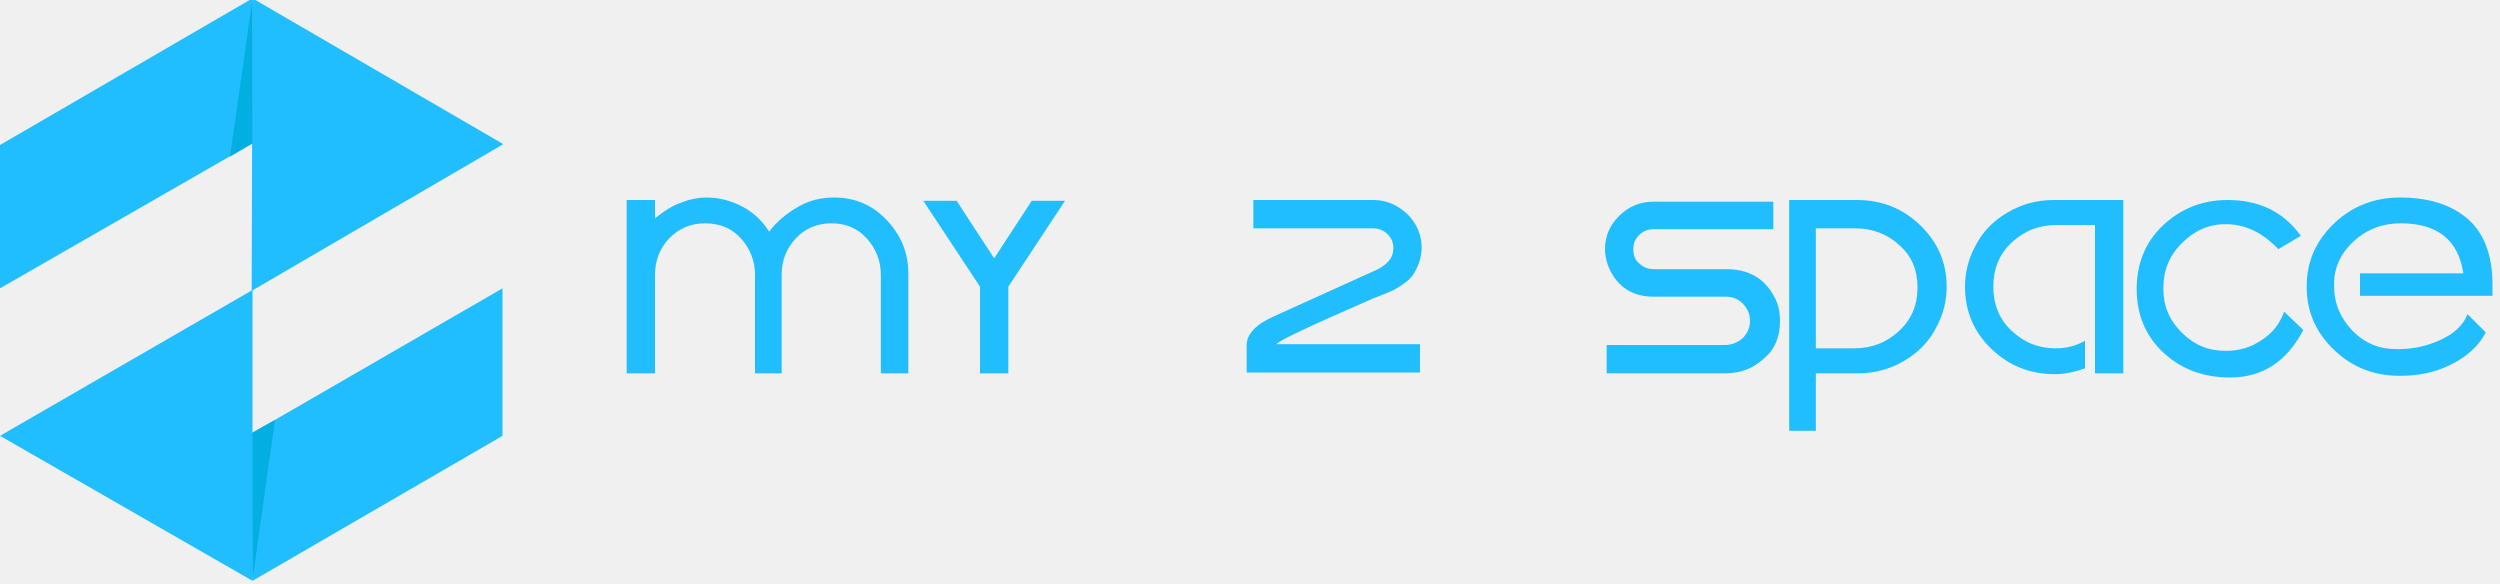
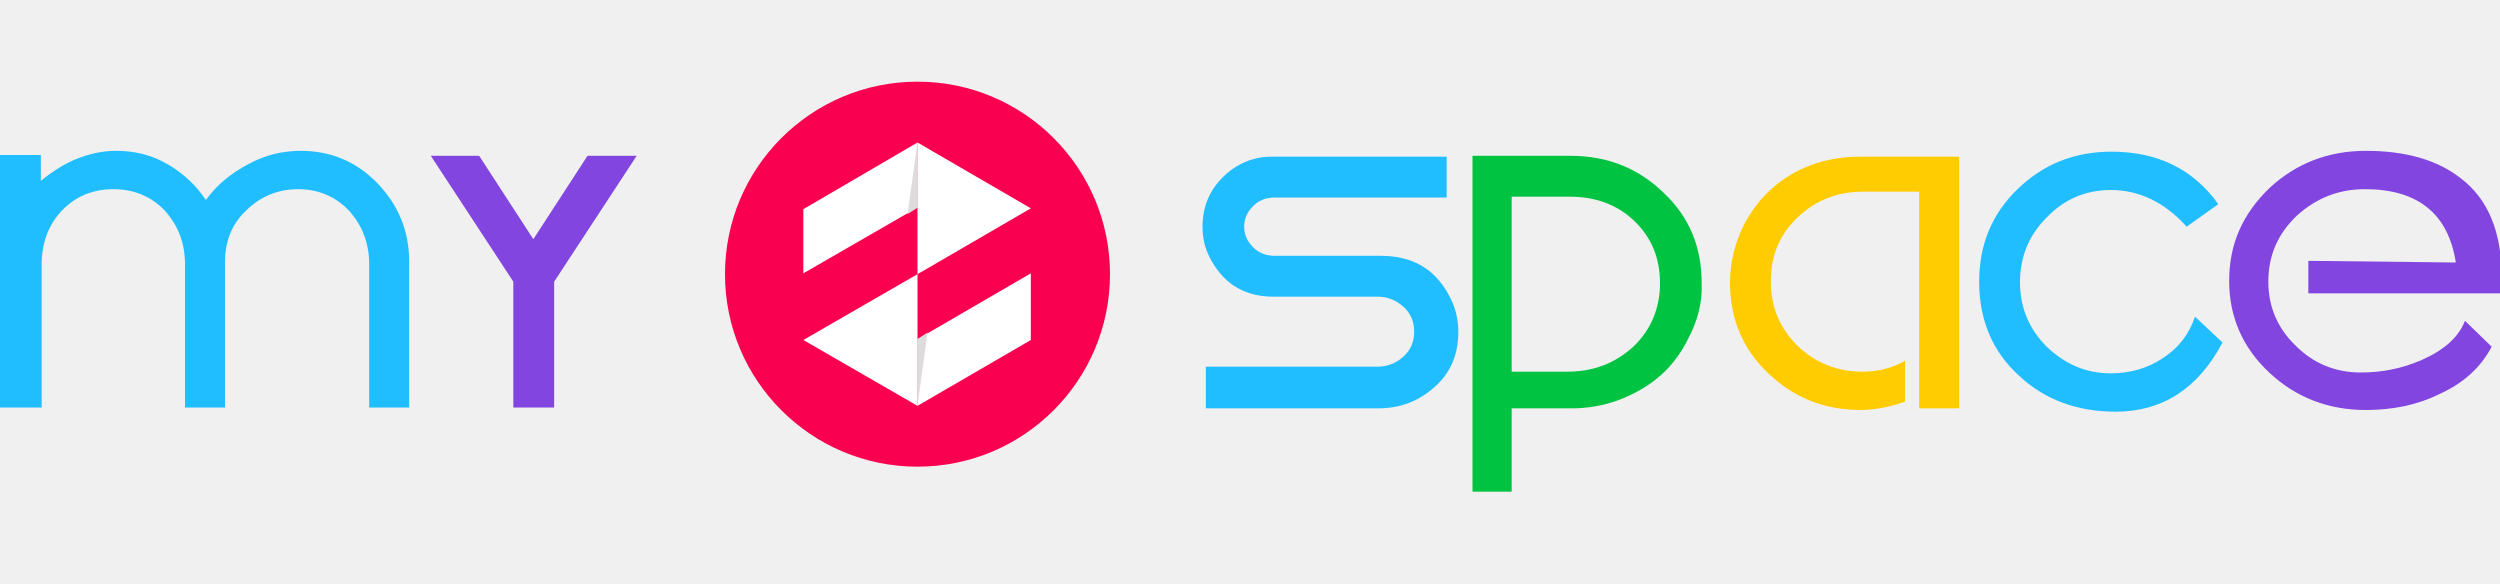
<svg xmlns="http://www.w3.org/2000/svg" version="1.1" id="图层_1" x="0px" y="0px" viewBox="0 0 300 70" style="enable-background:new 0 0 300 70;" xml:space="preserve">
  <style type="text/css">
	.st0{fill:#20BEFF;}
- 	.st1{fill:#03AEE2;}
+ 	.st1{fill:#8245E0;}
+ 	.st2{fill:#00C341;}
+ 	.st3{fill:#FFCC01;}
+ 	.st4{fill-rule:evenodd;clip-rule:evenodd;fill:#F90050;}
+ 	.st5{fill:#FFFFFF;}
+ 	.st6{fill:#DCDCDC;}
</style>
  <g>
-     <polygon class="st0" points="30.2,52 60.3,34.6 60.3,52.3 30.3,69.7  " />
-     <polygon class="st0" points="0,17.4 30.3,-0.2 30.3,17.2 0,34.6  " />
-     <polygon class="st0" points="30.3,-0.2 60.4,17.3 30.2,34.9  " />
-     <polygon class="st0" points="30.3,34.8 0,52.3 30.3,69.7  " />
-     <polygon class="st1" points="30.3,-0.2 27.6,18.8 30.3,17.2  " />
-     <polygon class="st1" points="30.3,69.6 33,50.4 30.3,51.9  " />
-   </g>
-   <g>
-     <path class="st0" d="M93.9,44.8h-3.3V33c0-1.7-0.6-3.2-1.7-4.4c-1.1-1.2-2.5-1.8-4.3-1.8c-1.7,0-3.1,0.6-4.3,1.8   c-1.1,1.2-1.7,2.6-1.7,4.4v11.8h-3.4V24h3.4v2.2c1.1-0.9,2.1-1.5,2.9-1.8c1-0.4,2.1-0.7,3.3-0.7c1.5,0,3,0.4,4.3,1.1   c1.3,0.7,2.4,1.7,3.2,3c0.9-1.2,2.1-2.2,3.5-3c1.4-0.8,2.8-1.1,4.3-1.1c2.5,0,4.6,0.9,6.3,2.7c1.7,1.8,2.6,3.9,2.6,6.4v12h-3.3V33   c0-1.7-0.6-3.2-1.7-4.4s-2.5-1.8-4.2-1.8c-1.7,0-3.2,0.6-4.3,1.8c-1.1,1.2-1.7,2.6-1.7,4.3V44.8z" />
-     <path class="st0" d="M110.8,24.1h4l4.5,6.9l4.5-6.9h4L121,34.4v10.4h-3.4V34.4L110.8,24.1z" />
-     <path class="st0" d="M149.6,44.8v-3.4c0-1.3,1.1-2.5,3.4-3.5l11.7-5.3c1.7-0.7,2.5-1.6,2.5-2.8c0-0.7-0.2-1.2-0.7-1.7   c-0.5-0.5-1.1-0.7-1.8-0.7h-14.3V24h14.4c1.6,0,2.9,0.6,4.1,1.7c1.1,1.1,1.7,2.5,1.7,4c0,1-0.3,2-0.8,2.9c-0.4,0.8-1.2,1.4-2.2,2   c-0.3,0.2-1.2,0.6-2.8,1.2c-7.8,3.4-11.6,5.2-11.6,5.5h17.2v3.4H149.6z" />
-     <path class="st0" d="M192.8,44.8v-3.4h14.2c0.8,0,1.5-0.3,2.1-0.8c0.6-0.6,0.9-1.3,0.9-2.1c0-0.8-0.3-1.5-0.9-2.1   c-0.6-0.6-1.3-0.8-2.1-0.8h-8.6c-2.2,0-3.9-0.9-5-2.8c-0.5-0.9-0.8-1.9-0.8-2.9c0-1.6,0.6-2.9,1.7-4s2.5-1.7,4.1-1.7h14.4v3.3   h-14.3c-0.7,0-1.3,0.2-1.8,0.7c-0.5,0.5-0.7,1-0.7,1.7c0,0.7,0.2,1.3,0.7,1.7c0.5,0.5,1.1,0.7,1.8,0.7h8.7c2.5,0,4.4,1,5.6,3.1   c0.6,1,0.8,2,0.8,3.1c0,1.9-0.6,3.4-1.9,4.5c-1.3,1.2-2.8,1.8-4.7,1.8H192.8z" />
-     <path class="st0" d="M232.4,39.2c-0.9,1.8-2.2,3.1-3.9,4.1c-1.7,1-3.5,1.5-5.6,1.5h-5v6.9h-3.2V24h8.1c3,0,5.5,1,7.6,3   s3.2,4.5,3.2,7.4C233.6,36.1,233.2,37.7,232.4,39.2z M217.9,41.8h4.6c2.1,0,3.9-0.7,5.4-2.1c1.5-1.4,2.2-3.1,2.2-5.2   c0-2.1-0.7-3.8-2.2-5.1c-1.4-1.3-3.2-2-5.3-2h-4.7V41.8z" />
-     <path class="st0" d="M251.4,44.8V27h-4.6c-2.1,0-3.9,0.7-5.4,2.1c-1.5,1.4-2.2,3.2-2.2,5.3c0,2.1,0.7,3.9,2.2,5.3   c1.5,1.4,3.2,2.1,5.3,2.1c1.3,0,2.4-0.3,3.5-0.9v3.3c-1.4,0.5-2.6,0.7-3.6,0.7c-3,0-5.5-1-7.6-3s-3.2-4.5-3.2-7.5   c0-1.7,0.4-3.3,1.2-4.8c0.9-1.8,2.2-3.1,3.9-4.1c1.7-1,3.5-1.5,5.6-1.5h8.3v20.8H251.4z" />
-     <path class="st0" d="M273.4,29.9c-1.9-2-4-3-6.3-3c-2.1,0-3.8,0.8-5.3,2.3s-2.2,3.3-2.2,5.4c0,2.1,0.7,3.8,2.2,5.3   c1.5,1.5,3.2,2.2,5.3,2.2c1.6,0,3-0.4,4.3-1.3c1.3-0.8,2.2-2,2.7-3.4l2.3,2.2c-2,3.8-4.9,5.7-8.8,5.7c-3.2,0-5.8-1-7.9-2.9   c-2.2-2-3.3-4.6-3.3-7.7c0-3,1-5.6,3.1-7.6s4.7-3.1,7.8-3.1c3.8,0,6.7,1.4,8.8,4.3L273.4,29.9z" />
-     <path class="st0" d="M295.6,32.8c-0.6-4-3.1-6-7.5-6c-2.2,0-4.1,0.7-5.7,2.2s-2.4,3.3-2.3,5.4c0,2.1,0.8,3.8,2.2,5.3   c1.5,1.5,3.2,2.2,5.3,2.2c1.8,0,3.4-0.3,5-1c1.9-0.8,3-1.9,3.5-3.2l2.2,2.2c-0.9,1.7-2.4,3-4.3,3.9c-1.8,0.9-3.8,1.3-6,1.3   c-3.1,0-5.7-1-7.9-3.1s-3.3-4.6-3.3-7.6c0-3,1.1-5.5,3.3-7.6c2.2-2.1,4.9-3.1,7.9-3.1c3.3,0,5.9,0.8,7.8,2.3   c2.2,1.7,3.3,4.5,3.3,8.1c0,0.4,0,0.9,0,1.4h-15.9v-2.7L295.6,32.8L295.6,32.8z" />
+     <path class="st0" d="M27,48.9h-4.8V31.7c0-2.5-0.8-4.6-2.4-6.4c-1.6-1.7-3.7-2.6-6.2-2.6c-2.5,0-4.6,0.9-6.2,2.6   c-1.6,1.7-2.4,3.9-2.4,6.4v17.2H0V18.6h4.9v3.1c1.6-1.3,3-2.1,4.2-2.6c1.5-0.6,3.1-1,4.8-1c2.3,0,4.3,0.5,6.2,1.6   c1.9,1.1,3.4,2.5,4.6,4.3c1.3-1.8,3-3.2,5.1-4.3c2-1.1,4.1-1.6,6.3-1.6c3.6,0,6.7,1.3,9.2,3.9c2.5,2.6,3.8,5.7,3.8,9.4v17.5h-4.8   V31.7c0-2.5-0.8-4.6-2.4-6.4c-1.6-1.7-3.7-2.6-6.1-2.6c-2.5,0-4.6,0.9-6.3,2.6C27.8,26.9,27,29,27,31.5V48.9z" />
+     <path class="st1" d="M51.7,18.7h5.8l6.5,10l6.5-10h5.9l-9.9,15.1v15.1h-4.9V33.8L51.7,18.7z" />
+     <path class="st0" d="M144.7,49v-5h20.6c1.2,0,2.2-0.4,3.1-1.2s1.3-1.8,1.3-3c0-1.2-0.4-2.2-1.3-3c-0.9-0.8-1.9-1.2-3.1-1.2h-12.5   c-3.3,0-5.7-1.4-7.3-4.1c-0.8-1.3-1.2-2.7-1.2-4.3c0-2.3,0.8-4.3,2.4-5.9s3.6-2.5,5.9-2.5h21v4.9H153c-1,0-1.9,0.3-2.6,1   c-0.7,0.7-1.1,1.5-1.1,2.5c0,1,0.4,1.8,1.1,2.5c0.7,0.7,1.6,1,2.6,1h12.7c3.7,0,6.4,1.5,8.1,4.6c0.8,1.4,1.2,2.9,1.2,4.5   c0,2.7-0.9,4.9-2.8,6.6s-4.1,2.6-6.8,2.6H144.7z" />
+     <path class="st2" d="M202.5,40.8c-1.3,2.6-3.2,4.6-5.7,6c-2.4,1.4-5.2,2.2-8.1,2.2h-7.3V59h-4.7V18.7h11.8c4.4,0,8.1,1.5,11.1,4.4   c3.1,2.9,4.6,6.5,4.6,10.9C204.3,36.3,203.7,38.6,202.5,40.8z M181.4,44.6h6.7c3.1,0,5.7-1,7.9-3c2.1-2,3.2-4.6,3.2-7.6   c0-3-1-5.5-3.1-7.5c-2.1-2-4.7-2.9-7.8-2.9h-6.9V44.6z" />
+     <path class="st3" d="M230.3,49V23h-6.7c-3.1,0-5.7,1-7.9,3.1c-2.2,2.1-3.2,4.6-3.2,7.7s1.1,5.6,3.2,7.7c2.1,2,4.7,3.1,7.8,3.1   c1.8,0,3.5-0.4,5.1-1.3v4.9c-2,0.7-3.8,1-5.3,1c-4.4,0-8.1-1.5-11.1-4.4c-3.1-2.9-4.6-6.6-4.6-10.9c0-2.4,0.6-4.8,1.7-7   c1.4-2.6,3.3-4.6,5.7-6c2.4-1.4,5.2-2.1,8.1-2.1h12V49H230.3z" />
+     <path class="st0" d="M262.4,27.2c-2.7-3-5.8-4.4-9.1-4.4c-3,0-5.6,1.1-7.7,3.3c-2.2,2.2-3.2,4.8-3.2,7.8c0,3,1.1,5.6,3.2,7.7   c2.2,2.1,4.7,3.2,7.7,3.2c2.3,0,4.4-0.6,6.2-1.8c1.9-1.2,3.2-2.9,3.9-5l3.3,3.1c-2.9,5.5-7.2,8.3-12.8,8.3c-4.6,0-8.5-1.4-11.6-4.3   c-3.2-2.9-4.8-6.7-4.8-11.3c0-4.4,1.5-8.1,4.6-11.1c3.1-3,6.8-4.5,11.3-4.5c5.5,0,9.8,2.1,12.8,6.3L262.4,27.2z" />
+     <path class="st1" d="M294.7,31.5c-0.9-5.8-4.5-8.8-10.9-8.8c-3.2,0-5.9,1.1-8.2,3.2c-2.3,2.2-3.4,4.8-3.4,7.9c0,3,1.1,5.6,3.3,7.7   c2.1,2.1,4.7,3.2,7.8,3.2c2.6,0,5-0.5,7.3-1.5c2.7-1.2,4.4-2.7,5.2-4.7l3.2,3.1c-1.3,2.5-3.4,4.4-6.3,5.7c-2.6,1.3-5.6,1.9-8.8,1.9   c-4.5,0-8.4-1.5-11.6-4.5c-3.2-3-4.8-6.7-4.8-11c0-4.4,1.6-8,4.8-11.1c3.2-3,7.1-4.5,11.6-4.5c4.8,0,8.6,1.1,11.4,3.3   c3.3,2.5,4.9,6.5,4.9,11.8c0,0.6,0,1.3,0,2h-23.2v-3.9L294.7,31.5L294.7,31.5z" />
+     <circle class="st4" cx="110.1" cy="32.9" r="23.1" />
+     <polygon class="st5" points="110.1,40.7 123.7,32.8 123.7,40.8 110.1,48.7  " />
+     <polygon class="st5" points="96.4,25.1 110.1,17.1 110.1,24.9 96.4,32.8  " />
+     <polygon class="st5" points="110.1,17.1 123.7,25 110.1,32.9  " />
+     <polygon class="st5" points="110.1,32.9 96.4,40.8 110.1,48.7  " />
+     <polygon class="st6" points="110.1,17.1 108.9,25.7 110.1,24.9  " />
+     <polygon class="st6" points="110.1,48.7 111.3,39.9 110.1,40.7  " />
  </g>
</svg>
